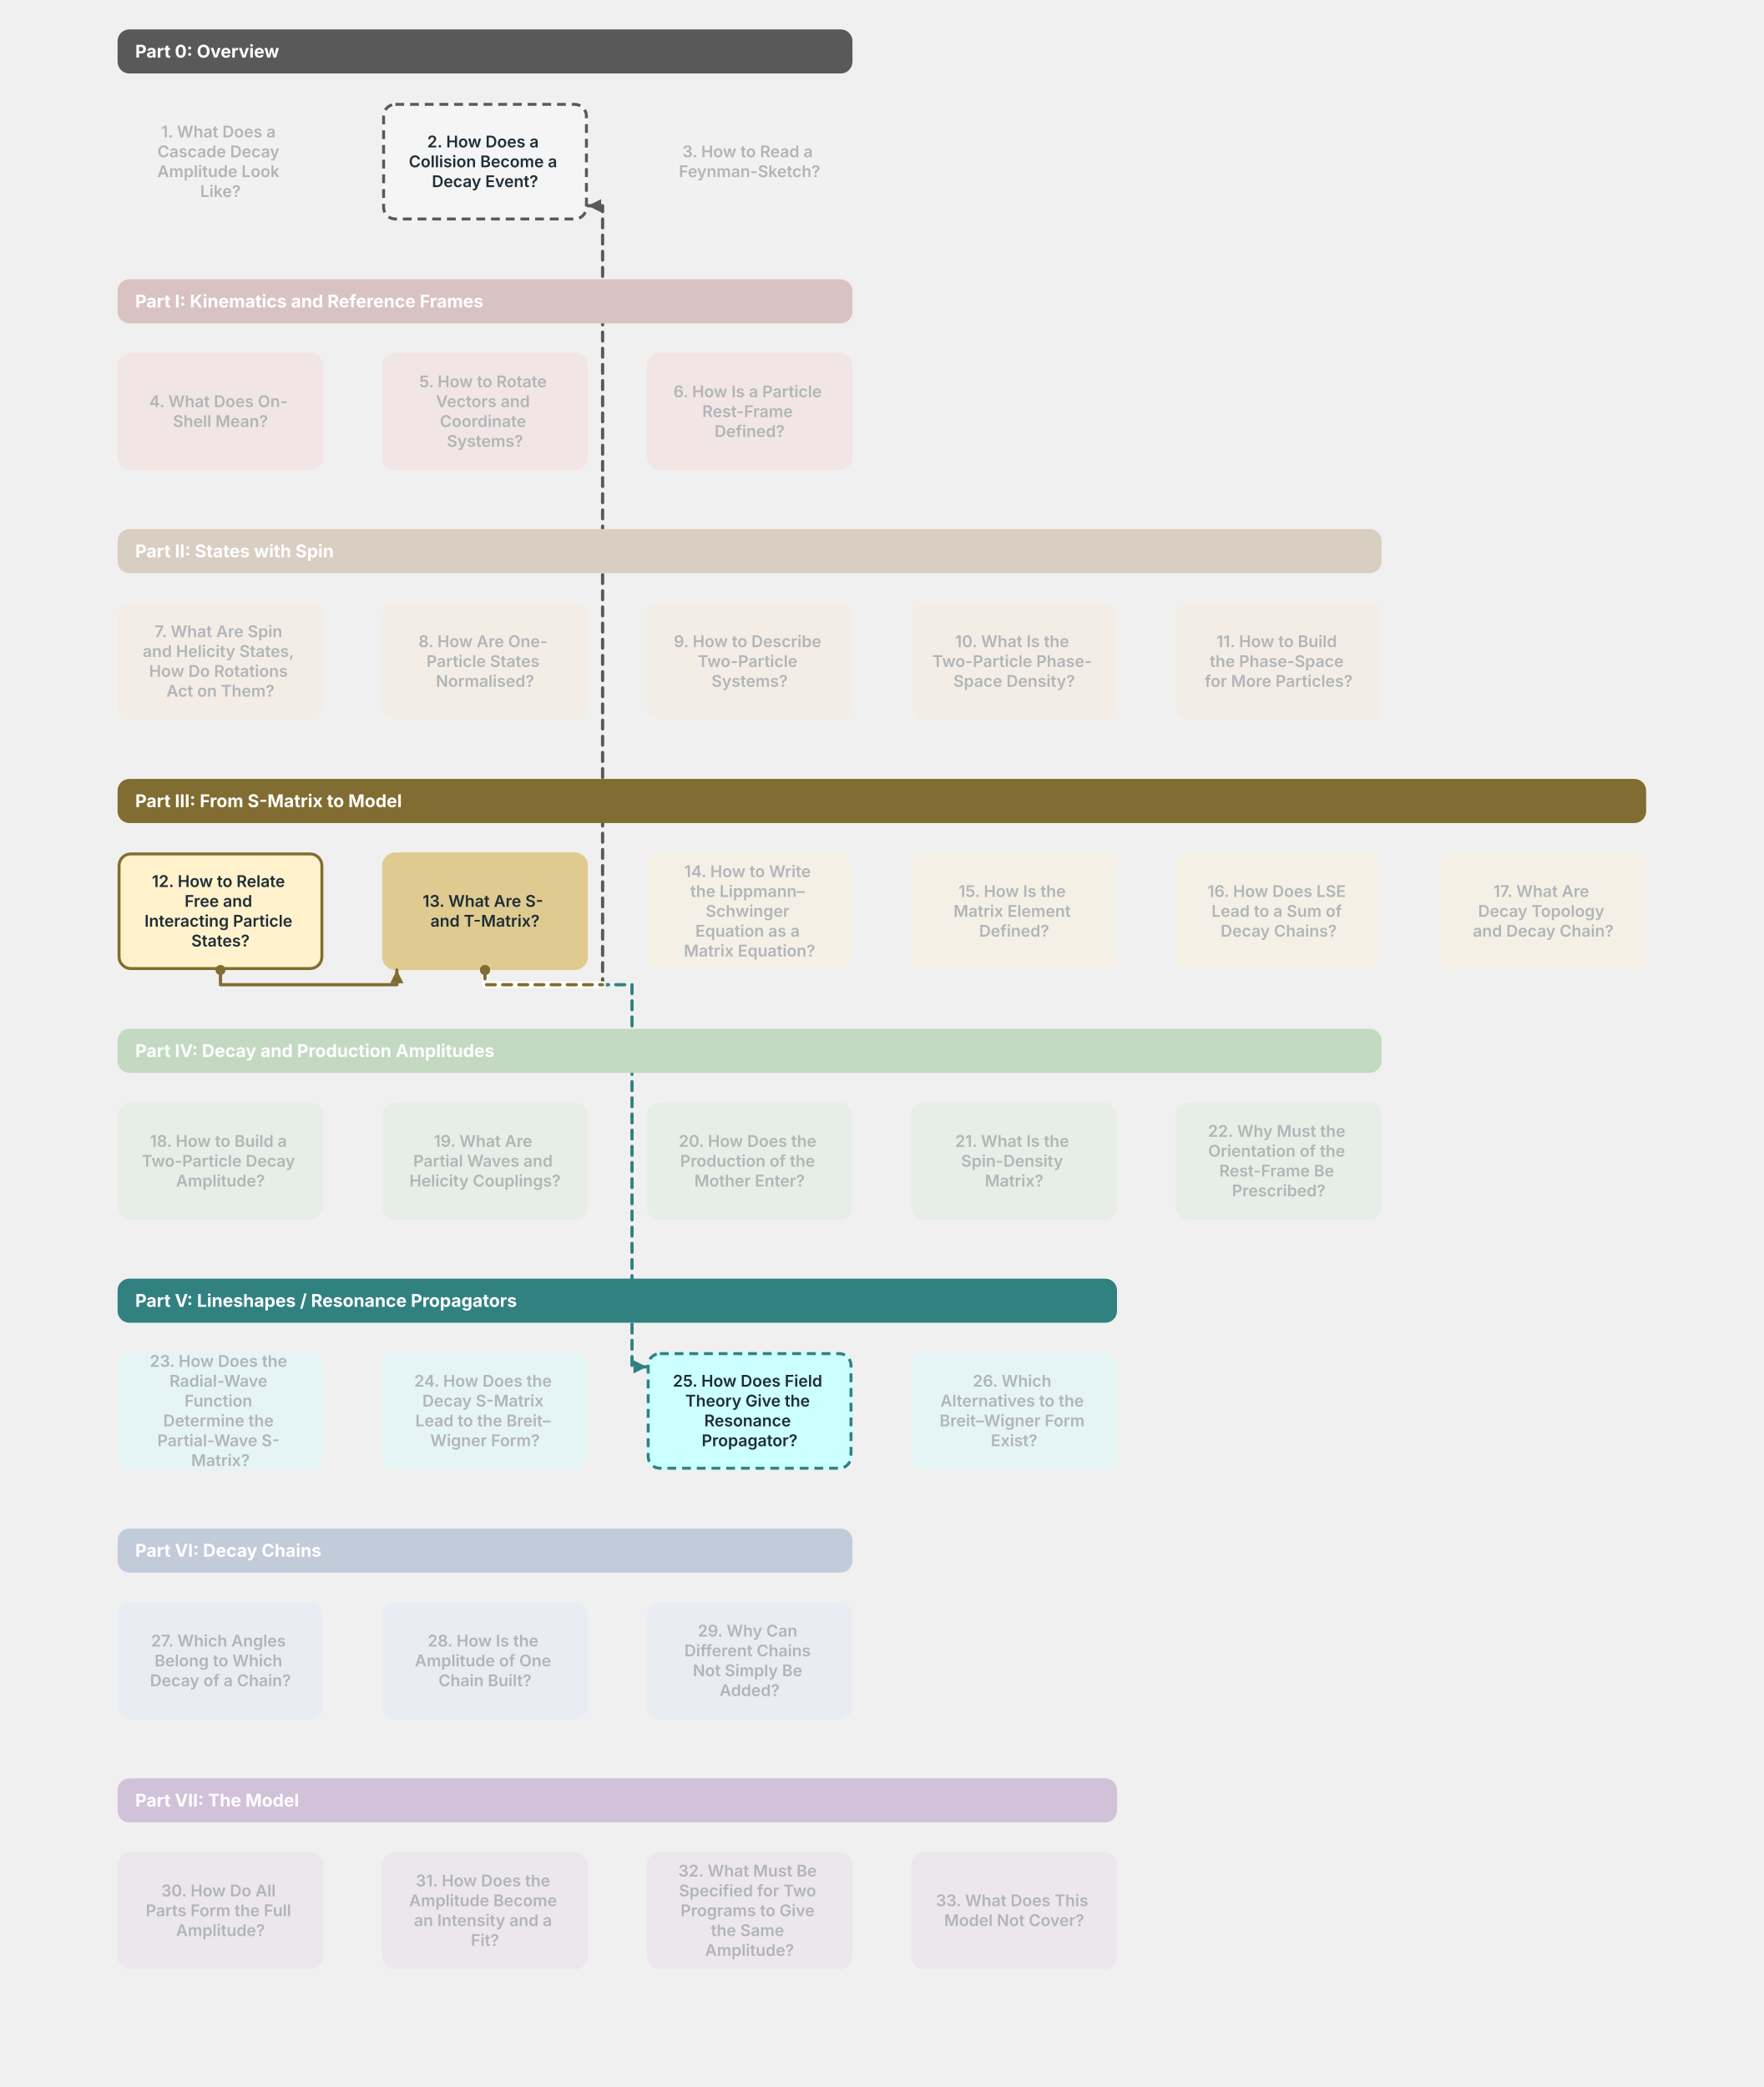
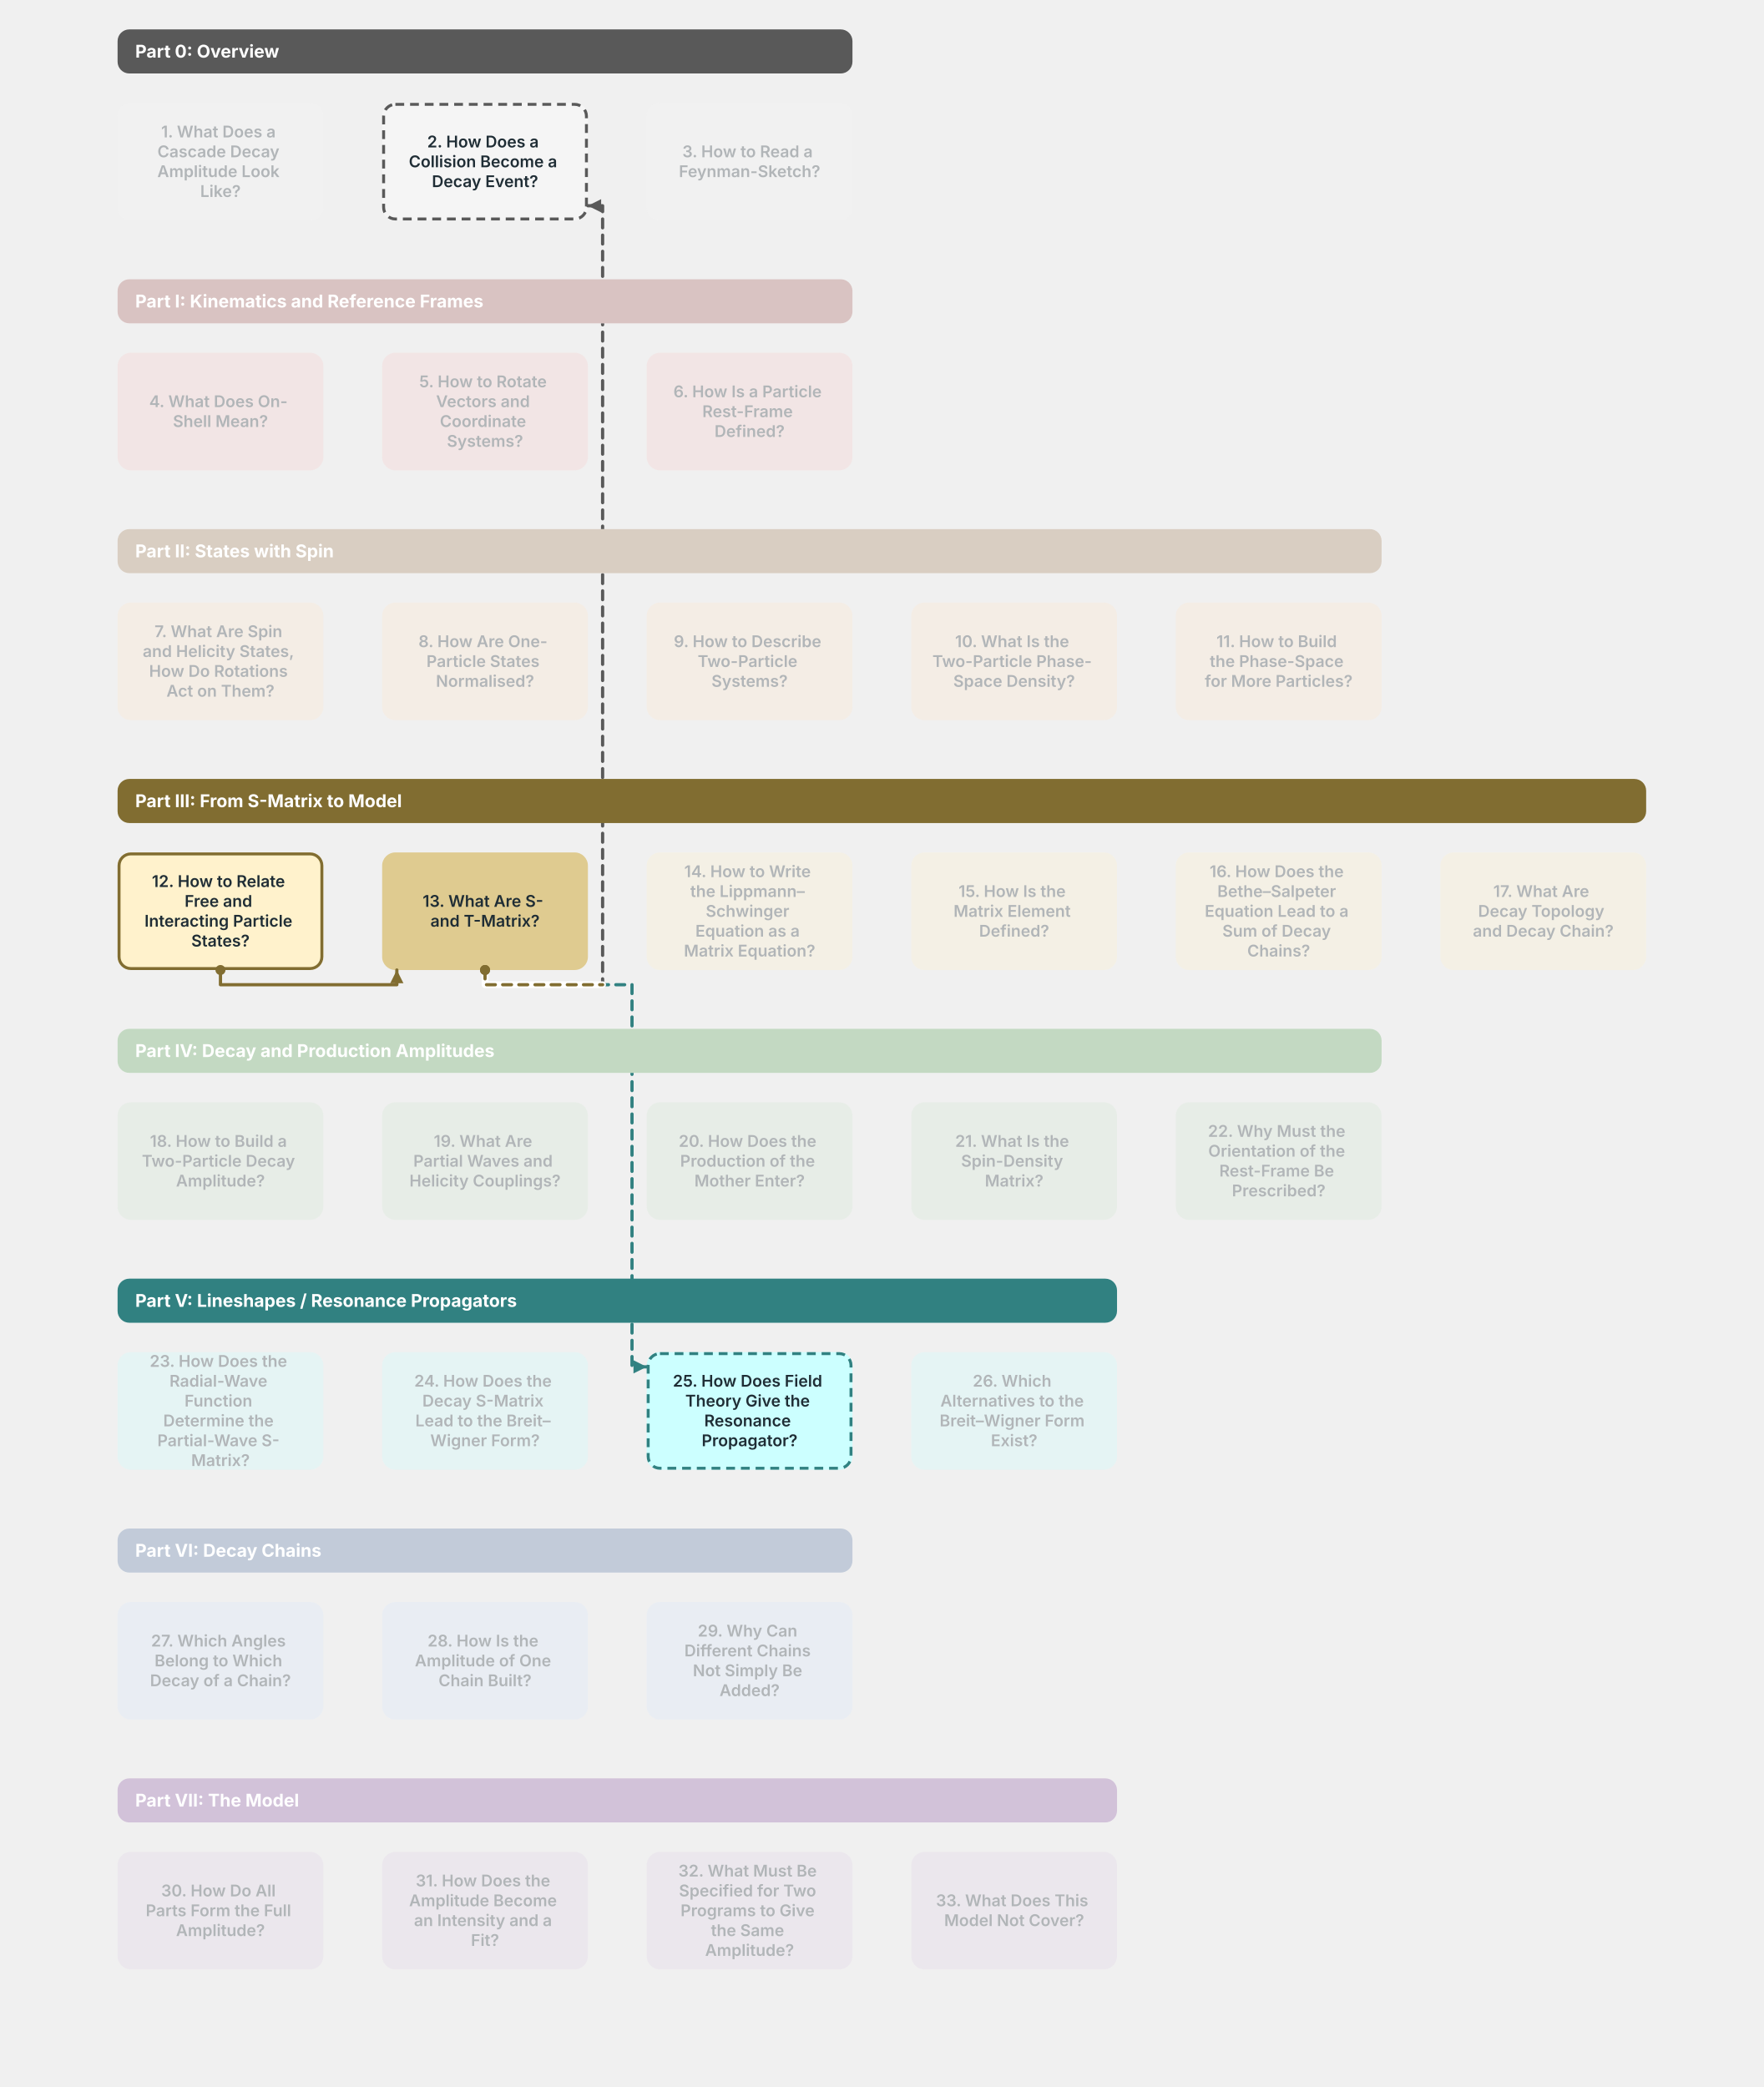
<svg xmlns="http://www.w3.org/2000/svg" viewBox="0 0 1200 1420" width="1200" height="1420" role="img" aria-label="Flow chart of the FAQ">
  <style>text{font-family:Inter,"Source Sans 3","Noto Sans","DejaVu Sans",sans-serif;font-size:11px;font-weight:600}.bar-title{font-size:12px;font-weight:700}</style>
  <g class="card" data-n="1" opacity="0.3">
    <rect class="card-bg" data-n="1" x="80" y="70" width="140" height="80" rx="9" fill="#F5F5F5" />
    <text fill="#1f2d35" text-anchor="middle">
      <tspan x="150" y="93.5">1. What Does a</tspan>
      <tspan x="150" y="107.0">Cascade Decay</tspan>
      <tspan x="150" y="120.5">Amplitude Look</tspan>
      <tspan x="150" y="134.0">Like?</tspan>
    </text>
  </g>
  <g class="card" data-n="2" opacity="1">
    <rect class="card-bg" data-n="2" x="260" y="70" width="140" height="80" rx="9" fill="#F5F5F5" />
    <rect class="frame see" data-n="2" x="261" y="71" width="138" height="78" rx="8" fill="none" stroke="#595959" stroke-width="2" stroke-dasharray="6 4" />
    <text fill="#1f2d35" text-anchor="middle">
      <tspan x="330" y="100.3">2. How Does a</tspan>
      <tspan x="330" y="113.8">Collision Become a</tspan>
      <tspan x="330" y="127.3">Decay Event?</tspan>
    </text>
  </g>
  <g class="card" data-n="3" opacity="0.3">
    <rect class="card-bg" data-n="3" x="440" y="70" width="140" height="80" rx="9" fill="#F5F5F5" />
    <text fill="#1f2d35" text-anchor="middle">
      <tspan x="510" y="107.0">3. How to Read a</tspan>
      <tspan x="510" y="120.5">Feynman-Sketch?</tspan>
    </text>
  </g>
  <g class="card" data-n="4" opacity="0.3">
    <rect class="card-bg" data-n="4" x="80" y="240" width="140" height="80" rx="9" fill="#F8CECC" />
    <text fill="#1f2d35" text-anchor="middle">
      <tspan x="150" y="277.0">4. What Does On-</tspan>
      <tspan x="150" y="290.5">Shell Mean?</tspan>
    </text>
  </g>
  <g class="card" data-n="5" opacity="0.3">
    <rect class="card-bg" data-n="5" x="260" y="240" width="140" height="80" rx="9" fill="#F8CECC" />
    <text fill="#1f2d35" text-anchor="middle">
      <tspan x="330" y="263.5">5. How to Rotate</tspan>
      <tspan x="330" y="277.0">Vectors and</tspan>
      <tspan x="330" y="290.5">Coordinate</tspan>
      <tspan x="330" y="304.0">Systems?</tspan>
    </text>
  </g>
  <g class="card" data-n="6" opacity="0.3">
    <rect class="card-bg" data-n="6" x="440" y="240" width="140" height="80" rx="9" fill="#F8CECC" />
    <text fill="#1f2d35" text-anchor="middle">
      <tspan x="510" y="270.3">6. How Is a Particle</tspan>
      <tspan x="510" y="283.8">Rest-Frame</tspan>
      <tspan x="510" y="297.3">Defined?</tspan>
    </text>
  </g>
  <g class="card" data-n="7" opacity="0.3">
    <rect class="card-bg" data-n="7" x="80" y="410" width="140" height="80" rx="9" fill="#FFE6CC" />
    <text fill="#1f2d35" text-anchor="middle">
      <tspan x="150" y="433.5">7. What Are Spin</tspan>
      <tspan x="150" y="447.0">and Helicity States,</tspan>
      <tspan x="150" y="460.5">How Do Rotations</tspan>
      <tspan x="150" y="474.0">Act on Them?</tspan>
    </text>
  </g>
  <g class="card" data-n="8" opacity="0.3">
    <rect class="card-bg" data-n="8" x="260" y="410" width="140" height="80" rx="9" fill="#FFE6CC" />
    <text fill="#1f2d35" text-anchor="middle">
      <tspan x="330" y="440.3">8. How Are One-</tspan>
      <tspan x="330" y="453.8">Particle States</tspan>
      <tspan x="330" y="467.3">Normalised?</tspan>
    </text>
  </g>
  <g class="card" data-n="9" opacity="0.3">
    <rect class="card-bg" data-n="9" x="440" y="410" width="140" height="80" rx="9" fill="#FFE6CC" />
    <text fill="#1f2d35" text-anchor="middle">
      <tspan x="510" y="440.3">9. How to Describe</tspan>
      <tspan x="510" y="453.8">Two-Particle</tspan>
      <tspan x="510" y="467.3">Systems?</tspan>
    </text>
  </g>
  <g class="card" data-n="10" opacity="0.3">
    <rect class="card-bg" data-n="10" x="620" y="410" width="140" height="80" rx="9" fill="#FFE6CC" />
    <text fill="#1f2d35" text-anchor="middle">
      <tspan x="690" y="440.3">10. What Is the</tspan>
      <tspan x="690" y="453.8">Two-Particle Phase-</tspan>
      <tspan x="690" y="467.3">Space Density?</tspan>
    </text>
  </g>
  <g class="card" data-n="11" opacity="0.3">
    <rect class="card-bg" data-n="11" x="800" y="410" width="140" height="80" rx="9" fill="#FFE6CC" />
    <text fill="#1f2d35" text-anchor="middle">
      <tspan x="870" y="440.3">11. How to Build</tspan>
      <tspan x="870" y="453.8">the Phase-Space</tspan>
      <tspan x="870" y="467.3">for More Particles?</tspan>
    </text>
  </g>
  <g class="card" data-n="12" opacity="1">
    <rect class="card-bg" data-n="12" x="80" y="580" width="140" height="80" rx="9" fill="#FFF2CC" />
    <rect class="frame need" data-n="12" x="81" y="581" width="138" height="78" rx="8" fill="none" stroke="#816D31" stroke-width="2" />
    <text fill="#1f2d35" text-anchor="middle">
      <tspan x="150" y="603.5">12. How to Relate</tspan>
      <tspan x="150" y="617.0">Free and</tspan>
      <tspan x="150" y="630.5">Interacting Particle</tspan>
      <tspan x="150" y="644.0">States?</tspan>
    </text>
  </g>
  <g class="card" data-n="13" opacity="1">
    <rect class="card-bg" data-n="13" x="260" y="580" width="140" height="80" rx="9" fill="#DFCB90" />
    <text fill="#1f2d35" text-anchor="middle">
      <tspan x="330" y="617.0">13. What Are S-</tspan>
      <tspan x="330" y="630.5">and T-Matrix?</tspan>
    </text>
  </g>
  <g class="card" data-n="14" opacity="0.3">
    <rect class="card-bg" data-n="14" x="440" y="580" width="140" height="80" rx="9" fill="#FFF2CC" />
    <text fill="#1f2d35" text-anchor="middle">
      <tspan x="510" y="596.8">14. How to Write</tspan>
      <tspan x="510" y="610.3">the Lippmann–</tspan>
      <tspan x="510" y="623.8">Schwinger</tspan>
      <tspan x="510" y="637.3">Equation as a</tspan>
      <tspan x="510" y="650.8">Matrix Equation?</tspan>
    </text>
  </g>
  <g class="card" data-n="15" opacity="0.3">
    <rect class="card-bg" data-n="15" x="620" y="580" width="140" height="80" rx="9" fill="#FFF2CC" />
    <text fill="#1f2d35" text-anchor="middle">
      <tspan x="690" y="610.3">15. How Is the</tspan>
      <tspan x="690" y="623.8">Matrix Element</tspan>
      <tspan x="690" y="637.3">Defined?</tspan>
    </text>
  </g>
  <g class="card" data-n="16" opacity="0.3">
    <rect class="card-bg" data-n="16" x="800" y="580" width="140" height="80" rx="9" fill="#FFF2CC" />
    <text fill="#1f2d35" text-anchor="middle">
-       <tspan x="870" y="610.3">16. How Does LSE</tspan>
-       <tspan x="870" y="623.8">Lead to a Sum of</tspan>
-       <tspan x="870" y="637.3">Decay Chains?</tspan>
+       <tspan x="870" y="596.8">16. How Does the</tspan>
+       <tspan x="870" y="610.3">Bethe–Salpeter</tspan>
+       <tspan x="870" y="623.8">Equation Lead to a</tspan>
+       <tspan x="870" y="637.3">Sum of Decay</tspan>
+       <tspan x="870" y="650.8">Chains?</tspan>
    </text>
  </g>
  <g class="card" data-n="17" opacity="0.3">
    <rect class="card-bg" data-n="17" x="980" y="580" width="140" height="80" rx="9" fill="#FFF2CC" />
    <text fill="#1f2d35" text-anchor="middle">
      <tspan x="1050" y="610.3">17. What Are</tspan>
      <tspan x="1050" y="623.8">Decay Topology</tspan>
      <tspan x="1050" y="637.3">and Decay Chain?</tspan>
    </text>
  </g>
  <g class="card" data-n="18" opacity="0.3">
    <rect class="card-bg" data-n="18" x="80" y="750" width="140" height="80" rx="9" fill="#D5E8D4" />
    <text fill="#1f2d35" text-anchor="middle">
      <tspan x="150" y="780.3">18. How to Build a</tspan>
      <tspan x="150" y="793.8">Two-Particle Decay</tspan>
      <tspan x="150" y="807.3">Amplitude?</tspan>
    </text>
  </g>
  <g class="card" data-n="19" opacity="0.3">
    <rect class="card-bg" data-n="19" x="260" y="750" width="140" height="80" rx="9" fill="#D5E8D4" />
    <text fill="#1f2d35" text-anchor="middle">
      <tspan x="330" y="780.3">19. What Are</tspan>
      <tspan x="330" y="793.8">Partial Waves and</tspan>
      <tspan x="330" y="807.3">Helicity Couplings?</tspan>
    </text>
  </g>
  <g class="card" data-n="20" opacity="0.3">
    <rect class="card-bg" data-n="20" x="440" y="750" width="140" height="80" rx="9" fill="#D5E8D4" />
    <text fill="#1f2d35" text-anchor="middle">
      <tspan x="510" y="780.3">20. How Does the</tspan>
      <tspan x="510" y="793.8">Production of the</tspan>
      <tspan x="510" y="807.3">Mother Enter?</tspan>
    </text>
  </g>
  <g class="card" data-n="21" opacity="0.3">
    <rect class="card-bg" data-n="21" x="620" y="750" width="140" height="80" rx="9" fill="#D5E8D4" />
    <text fill="#1f2d35" text-anchor="middle">
      <tspan x="690" y="780.3">21. What Is the</tspan>
      <tspan x="690" y="793.8">Spin-Density</tspan>
      <tspan x="690" y="807.3">Matrix?</tspan>
    </text>
  </g>
  <g class="card" data-n="22" opacity="0.3">
    <rect class="card-bg" data-n="22" x="800" y="750" width="140" height="80" rx="9" fill="#D5E8D4" />
    <text fill="#1f2d35" text-anchor="middle">
      <tspan x="870" y="773.5">22. Why Must the</tspan>
      <tspan x="870" y="787.0">Orientation of the</tspan>
      <tspan x="870" y="800.5">Rest-Frame Be</tspan>
      <tspan x="870" y="814.0">Prescribed?</tspan>
    </text>
  </g>
  <g class="card" data-n="23" opacity="0.3">
    <rect class="card-bg" data-n="23" x="80" y="920" width="140" height="80" rx="9" fill="#CCFFFF" />
    <text fill="#1f2d35" text-anchor="middle">
      <tspan x="150" y="930.0">23. How Does the</tspan>
      <tspan x="150" y="943.5">Radial-Wave</tspan>
      <tspan x="150" y="957.0">Function</tspan>
      <tspan x="150" y="970.5">Determine the</tspan>
      <tspan x="150" y="984.0">Partial-Wave S-</tspan>
      <tspan x="150" y="997.5">Matrix?</tspan>
    </text>
  </g>
  <g class="card" data-n="24" opacity="0.3">
    <rect class="card-bg" data-n="24" x="260" y="920" width="140" height="80" rx="9" fill="#CCFFFF" />
    <text fill="#1f2d35" text-anchor="middle">
      <tspan x="330" y="943.5">24. How Does the</tspan>
      <tspan x="330" y="957.0">Decay S-Matrix</tspan>
      <tspan x="330" y="970.5">Lead to the Breit–</tspan>
      <tspan x="330" y="984.0">Wigner Form?</tspan>
    </text>
  </g>
  <g class="card" data-n="25" opacity="1">
    <rect class="card-bg" data-n="25" x="440" y="920" width="140" height="80" rx="9" fill="#CCFFFF" />
    <rect class="frame see" data-n="25" x="441" y="921" width="138" height="78" rx="8" fill="none" stroke="#318181" stroke-width="2" stroke-dasharray="6 4" />
    <text fill="#1f2d35" text-anchor="middle">
      <tspan x="510" y="943.5">25. How Does Field</tspan>
      <tspan x="510" y="957.0">Theory Give the</tspan>
      <tspan x="510" y="970.5">Resonance</tspan>
      <tspan x="510" y="984.0">Propagator?</tspan>
    </text>
  </g>
  <g class="card" data-n="26" opacity="0.3">
    <rect class="card-bg" data-n="26" x="620" y="920" width="140" height="80" rx="9" fill="#CCFFFF" />
    <text fill="#1f2d35" text-anchor="middle">
      <tspan x="690" y="943.5">26. Which</tspan>
      <tspan x="690" y="957.0">Alternatives to the</tspan>
      <tspan x="690" y="970.5">Breit–Wigner Form</tspan>
      <tspan x="690" y="984.0">Exist?</tspan>
    </text>
  </g>
  <g class="card" data-n="27" opacity="0.3">
    <rect class="card-bg" data-n="27" x="80" y="1090" width="140" height="80" rx="9" fill="#DAE8FC" />
    <text fill="#1f2d35" text-anchor="middle">
      <tspan x="150" y="1120.3">27. Which Angles</tspan>
      <tspan x="150" y="1133.8">Belong to Which</tspan>
      <tspan x="150" y="1147.3">Decay of a Chain?</tspan>
    </text>
  </g>
  <g class="card" data-n="28" opacity="0.3">
    <rect class="card-bg" data-n="28" x="260" y="1090" width="140" height="80" rx="9" fill="#DAE8FC" />
    <text fill="#1f2d35" text-anchor="middle">
      <tspan x="330" y="1120.3">28. How Is the</tspan>
      <tspan x="330" y="1133.8">Amplitude of One</tspan>
      <tspan x="330" y="1147.3">Chain Built?</tspan>
    </text>
  </g>
  <g class="card" data-n="29" opacity="0.3">
    <rect class="card-bg" data-n="29" x="440" y="1090" width="140" height="80" rx="9" fill="#DAE8FC" />
    <text fill="#1f2d35" text-anchor="middle">
      <tspan x="510" y="1113.5">29. Why Can</tspan>
      <tspan x="510" y="1127.0">Different Chains</tspan>
      <tspan x="510" y="1140.5">Not Simply Be</tspan>
      <tspan x="510" y="1154.0">Added?</tspan>
    </text>
  </g>
  <g class="card" data-n="30" opacity="0.3">
    <rect class="card-bg" data-n="30" x="80" y="1260" width="140" height="80" rx="9" fill="#E1D5E7" />
    <text fill="#1f2d35" text-anchor="middle">
      <tspan x="150" y="1290.3">30. How Do All</tspan>
      <tspan x="150" y="1303.8">Parts Form the Full</tspan>
      <tspan x="150" y="1317.3">Amplitude?</tspan>
    </text>
  </g>
  <g class="card" data-n="31" opacity="0.3">
    <rect class="card-bg" data-n="31" x="260" y="1260" width="140" height="80" rx="9" fill="#E1D5E7" />
    <text fill="#1f2d35" text-anchor="middle">
      <tspan x="330" y="1283.5">31. How Does the</tspan>
      <tspan x="330" y="1297.0">Amplitude Become</tspan>
      <tspan x="330" y="1310.5">an Intensity and a</tspan>
      <tspan x="330" y="1324.0">Fit?</tspan>
    </text>
  </g>
  <g class="card" data-n="32" opacity="0.3">
    <rect class="card-bg" data-n="32" x="440" y="1260" width="140" height="80" rx="9" fill="#E1D5E7" />
    <text fill="#1f2d35" text-anchor="middle">
      <tspan x="510" y="1276.8">32. What Must Be</tspan>
      <tspan x="510" y="1290.3">Specified for Two</tspan>
      <tspan x="510" y="1303.8">Programs to Give</tspan>
      <tspan x="510" y="1317.3">the Same</tspan>
      <tspan x="510" y="1330.8">Amplitude?</tspan>
    </text>
  </g>
  <g class="card" data-n="33" opacity="0.3">
    <rect class="card-bg" data-n="33" x="620" y="1260" width="140" height="80" rx="9" fill="#E1D5E7" />
    <text fill="#1f2d35" text-anchor="middle">
      <tspan x="690" y="1297.0">33. What Does This</tspan>
      <tspan x="690" y="1310.5">Model Not Cover?</tspan>
    </text>
  </g>
  <g class="lines" fill="none" stroke-linejoin="round" stroke-linecap="round">
    <path class="see" data-card="2" data-from="13" data-to="2" d="M330 660 L330 670 L410 670 L410 140 L400 140" stroke="#595959" stroke-width="2.2" stroke-dasharray="6 5" />
    <path class="see" data-card="25" data-from="13" data-to="25" d="M330 660 L330 670 L430 670 L430 930 L440 930" stroke="#318181" stroke-width="2.2" stroke-dasharray="6 5" />
    <path class="trunk-under" d="M330 660 L330 670 L410 670" stroke="#fff" stroke-width="4.6" />
    <path class="trunk" d="M330 660 L330 670 L410 670" stroke="#816D31" stroke-width="2.2" stroke-dasharray="6 5" />
    <path class="need" data-card="12" data-from="12" data-to="13" d="M150 660 L150 670 L270 670 L270 660" stroke="#816D31" stroke-width="2.2" />
    <polygon class="arrow" data-card="12" points="270,660 274.5,669 265.5,669" fill="#816D31" stroke="none" />
    <polygon class="arrow" data-card="2" points="400,140 409,135.5 409,144.5" fill="#595959" stroke="none" />
    <polygon class="arrow" data-card="25" points="440,930 431,934.5 431,925.5" fill="#318181" stroke="none" />
    <circle class="start" data-card="12" cx="150" cy="660" r="3.4" fill="#816D31" stroke="none" />
    <circle class="start" data-card="2" cx="330" cy="660" r="3.4" fill="#816D31" stroke="none" />
    <circle class="start" data-card="25" cx="330" cy="660" r="3.4" fill="#816D31" stroke="none" />
  </g>
  <g class="bar" data-part="0" opacity="1">
    <rect x="80" y="20" width="500" height="30" rx="8" fill="#595959" />
    <text class="bar-title" x="92" y="39.2" fill="#fff">Part 0: Overview</text>
  </g>
  <rect class="bar-underlay" x="80" y="190" width="500" height="30" rx="8" fill="#fff" />
  <g class="bar" data-part="1" opacity="0.3">
    <rect x="80" y="190" width="500" height="30" rx="8" fill="#813531" />
    <text class="bar-title" x="92" y="209.2" fill="#fff">Part I: Kinematics and Reference Frames</text>
  </g>
  <rect class="bar-underlay" x="80" y="360" width="860" height="30" rx="8" fill="#fff" />
  <g class="bar" data-part="2" opacity="0.3">
    <rect x="80" y="360" width="860" height="30" rx="8" fill="#815A31" />
    <text class="bar-title" x="92" y="379.2" fill="#fff">Part II: States with Spin</text>
  </g>
  <g class="bar" data-part="3" opacity="1">
    <rect x="80" y="530" width="1040" height="30" rx="8" fill="#816D31" />
    <text class="bar-title" x="92" y="549.2" fill="#fff">Part III: From S-Matrix to Model</text>
  </g>
  <rect class="bar-underlay" x="80" y="700" width="860" height="30" rx="8" fill="#fff" />
  <g class="bar" data-part="4" opacity="0.3">
    <rect x="80" y="700" width="860" height="30" rx="8" fill="#358131" />
    <text class="bar-title" x="92" y="719.2" fill="#fff">Part IV: Decay and Production Amplitudes</text>
  </g>
  <g class="bar" data-part="5" opacity="1">
    <rect x="80" y="870" width="680" height="30" rx="8" fill="#318181" />
    <text class="bar-title" x="92" y="889.2" fill="#fff">Part V: Lineshapes / Resonance Propagators</text>
  </g>
  <rect class="bar-underlay" x="80" y="1040" width="500" height="30" rx="8" fill="#fff" />
  <g class="bar" data-part="6" opacity="0.3">
    <rect x="80" y="1040" width="500" height="30" rx="8" fill="#315281" />
    <text class="bar-title" x="92" y="1059.2" fill="#fff">Part VI: Decay Chains</text>
  </g>
  <rect class="bar-underlay" x="80" y="1210" width="680" height="30" rx="8" fill="#fff" />
  <g class="bar" data-part="7" opacity="0.3">
    <rect x="80" y="1210" width="680" height="30" rx="8" fill="#673181" />
    <text class="bar-title" x="92" y="1229.2" fill="#fff">Part VII: The Model</text>
  </g>
</svg>
